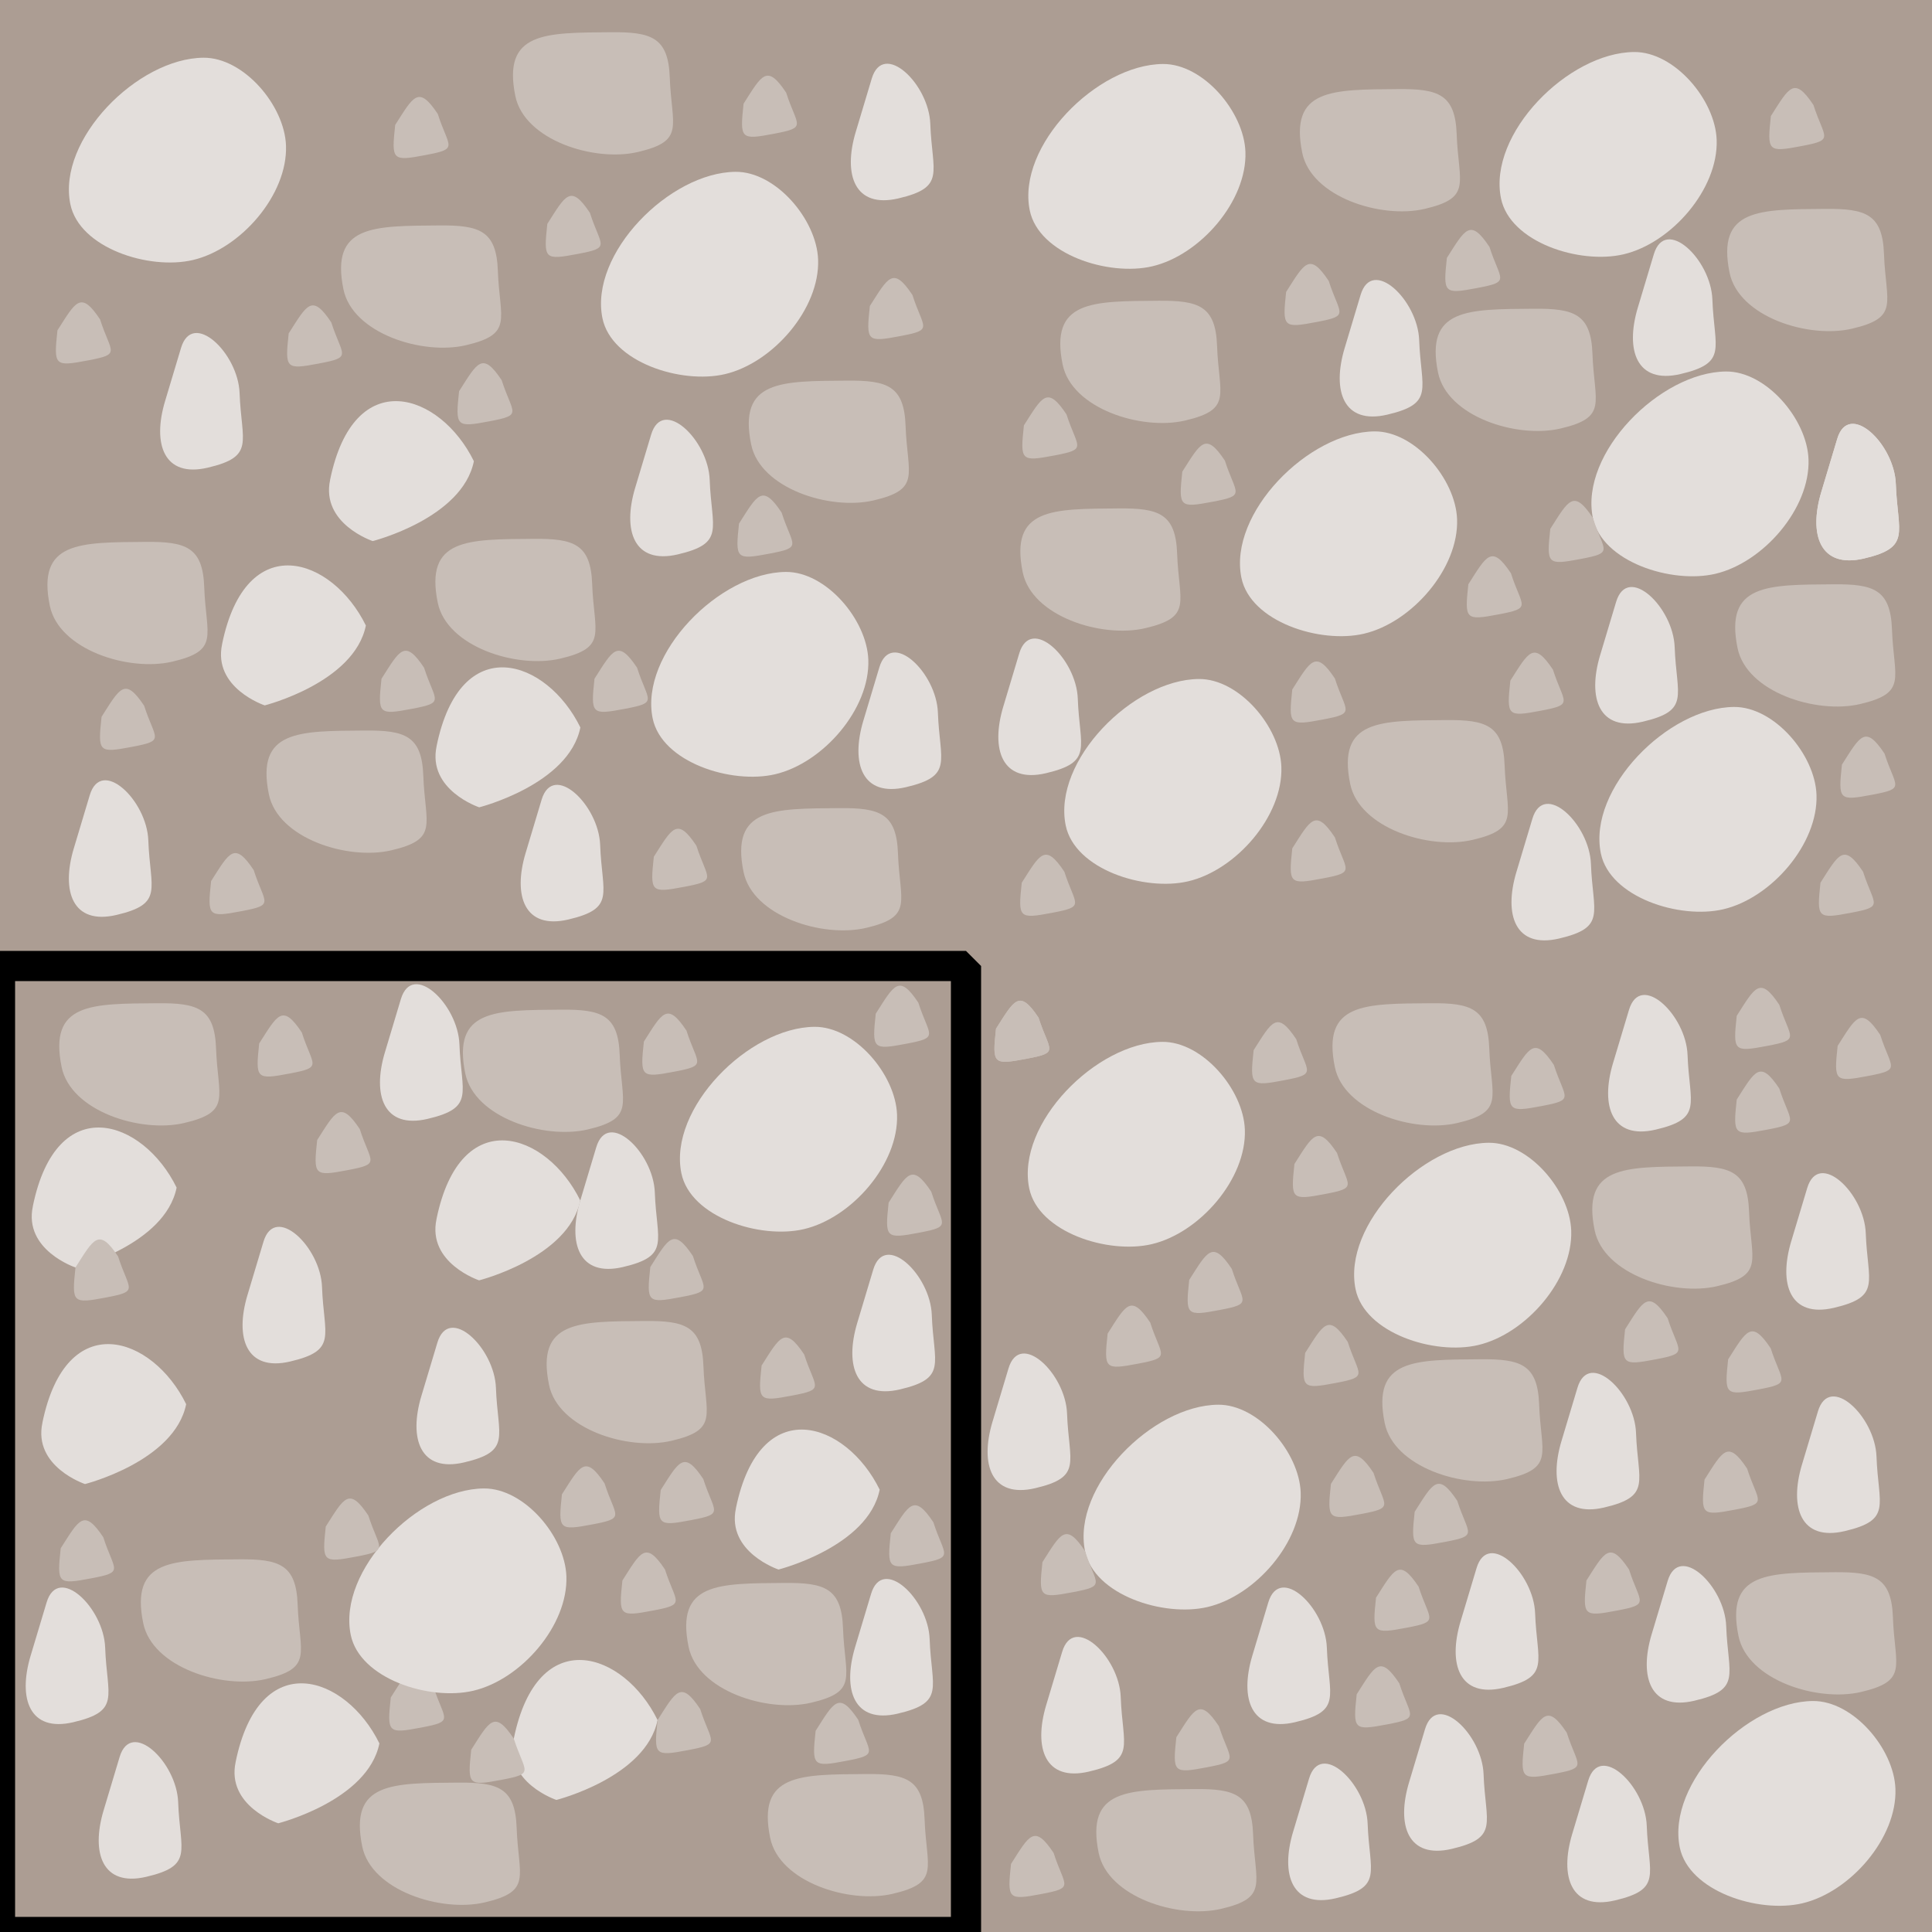
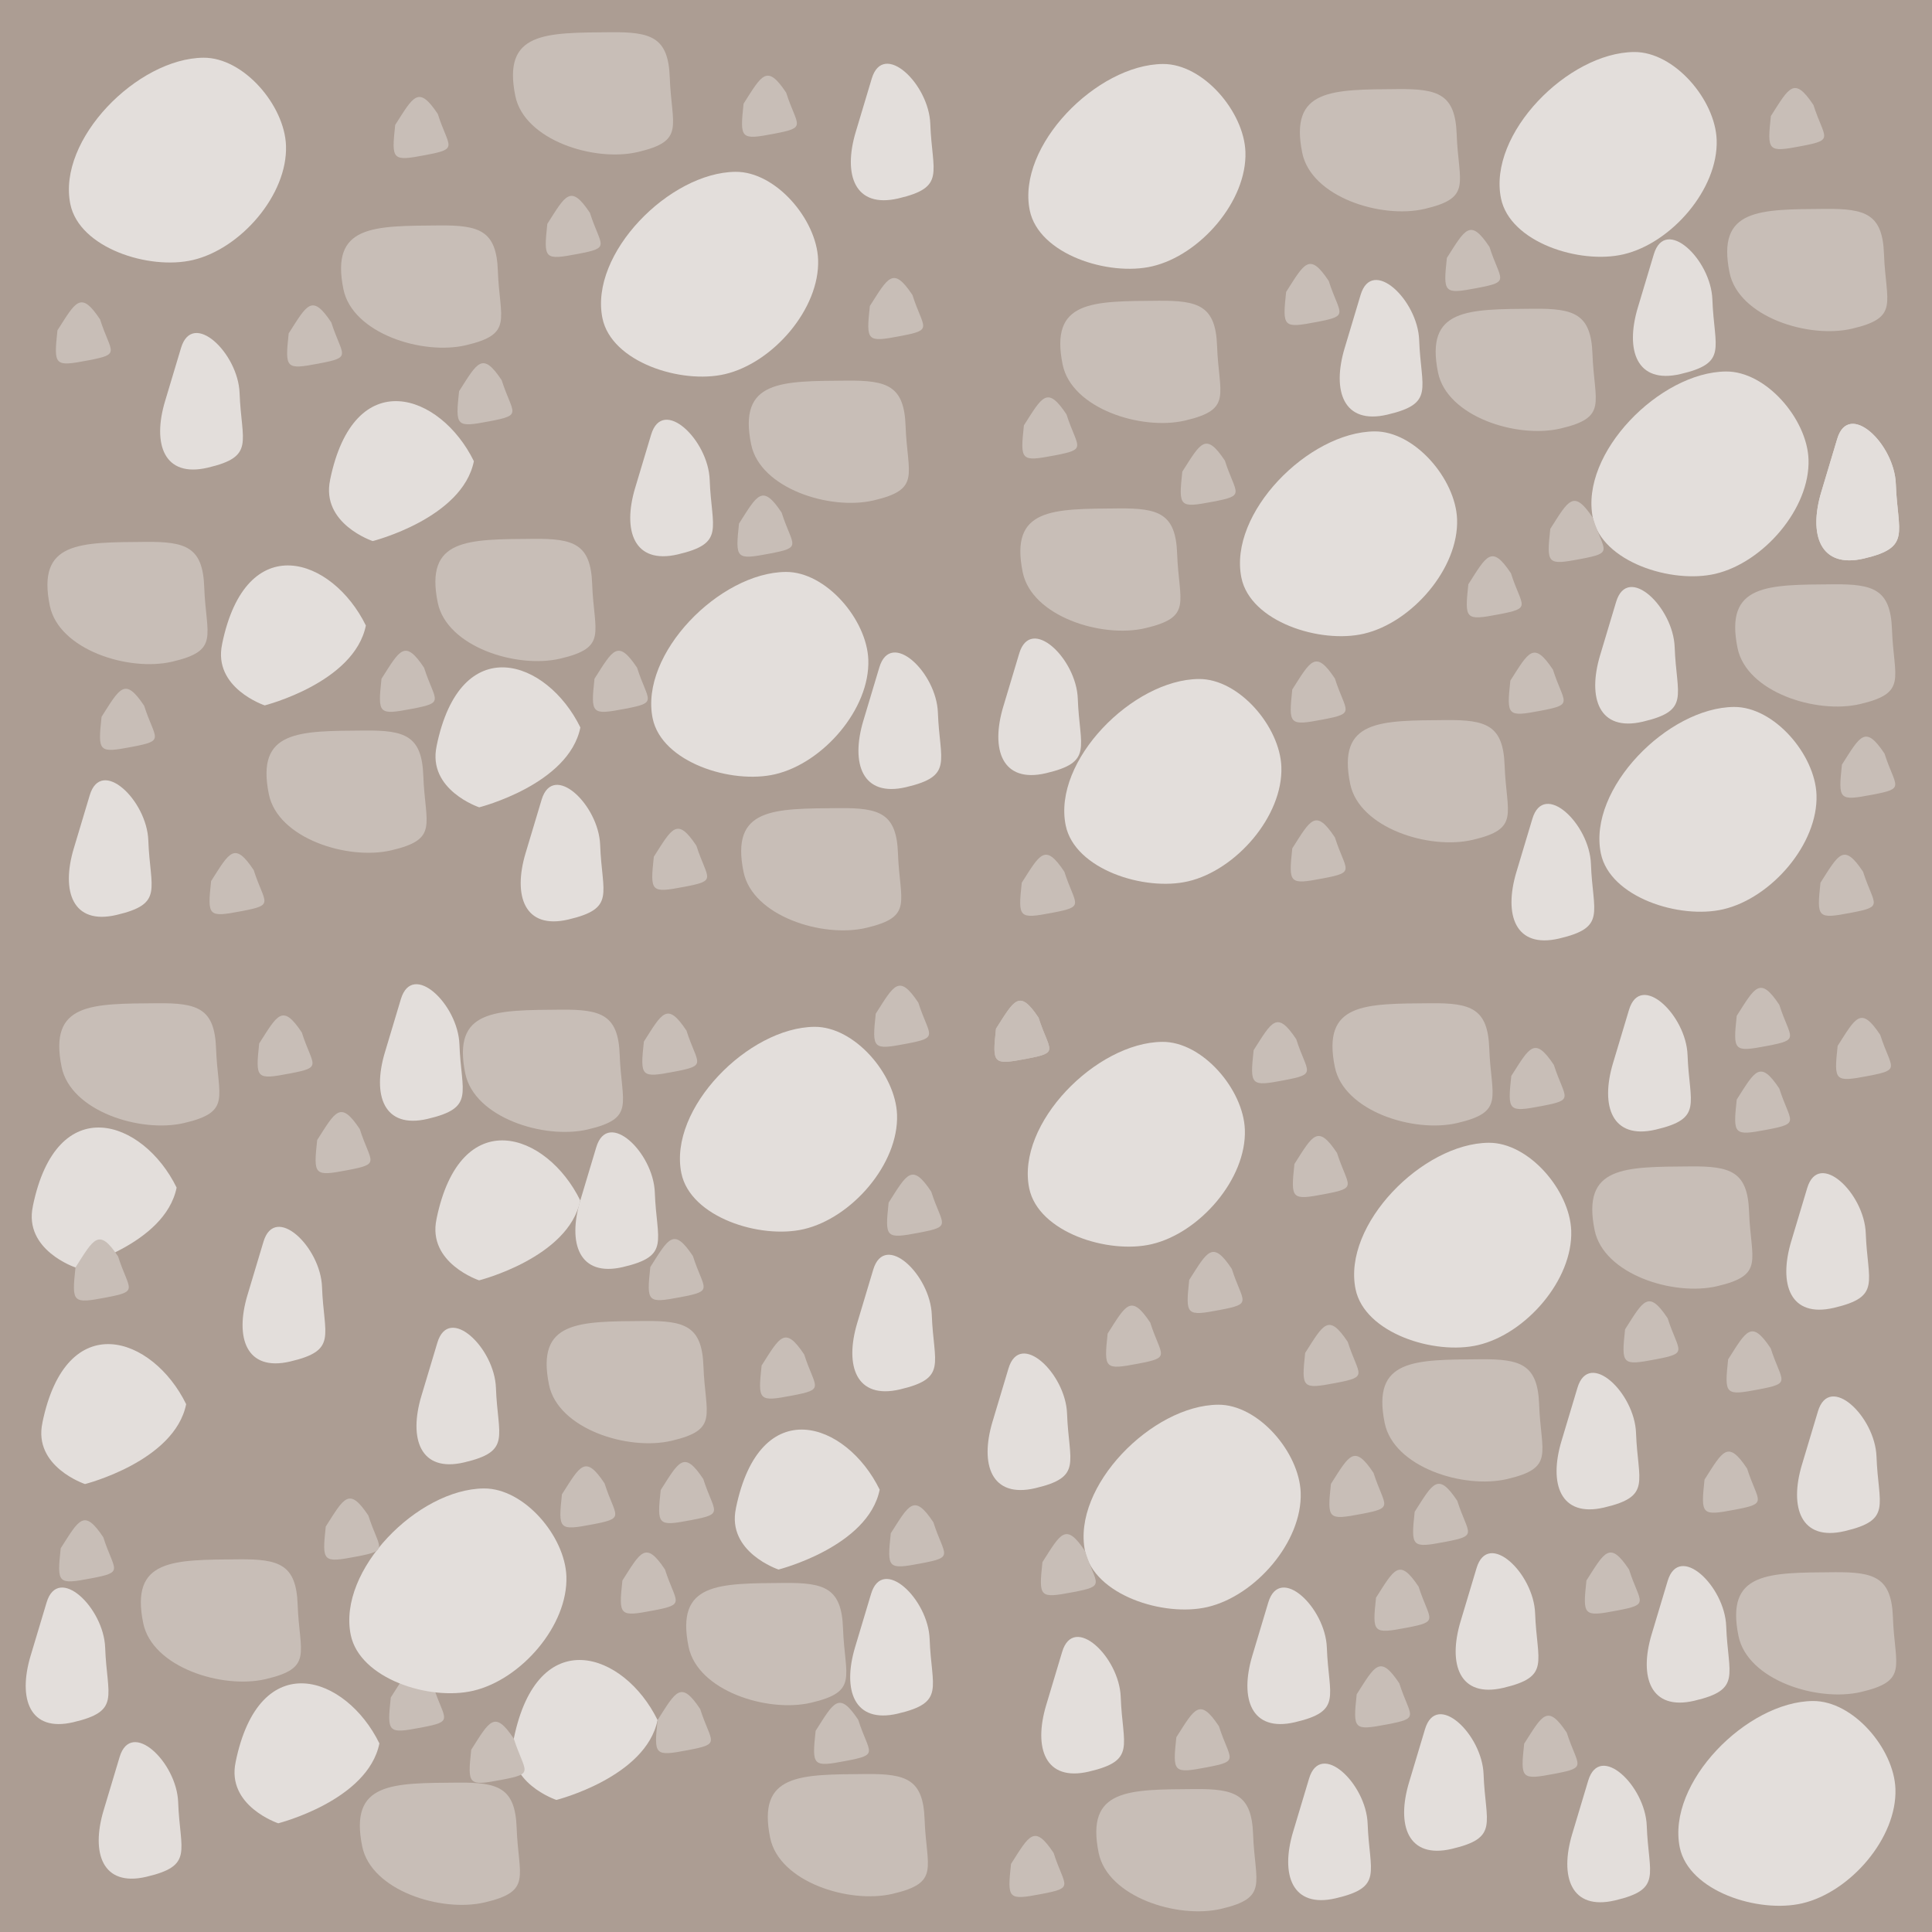
<svg xmlns="http://www.w3.org/2000/svg" xmlns:xlink="http://www.w3.org/1999/xlink" width="64mm" height="64mm" viewBox="0 0 64 64" version="1.1" id="svg8">
  <defs id="defs2" />
  <g id="layer1" transform="translate(0,-233)">
    <rect style="opacity:1;fill:#ac9d93;fill-opacity:1;stroke:none;stroke-width:6.275;stroke-linejoin:bevel;stroke-miterlimit:4;stroke-dasharray:none;stroke-dashoffset:0;stroke-opacity:1" id="rect4504" width="64" height="64" x="0" y="233" />
-   </g>
-   <g id="layer3" style="display:inline">
-     <rect style="opacity:1;fill:none;fill-opacity:1;stroke:#000000;stroke-width:1;stroke-linejoin:bevel;stroke-miterlimit:4;stroke-dasharray:none;stroke-dashoffset:0;stroke-opacity:1" id="rect5608" width="32" height="32" x="0" y="32" />
  </g>
  <g id="layer2" transform="translate(0,32)">
    <path style="fill:#e3dedb;fill-opacity:1;fill-rule:evenodd;stroke:none;stroke-width:0.265px;stroke-linecap:butt;stroke-linejoin:miter;stroke-opacity:1" d="m 2.33,-25.238 c 0.299,1.456 2.609,2.191 4.057,1.852 1.587,-0.371 3.145,-2.163 3.087,-3.792 -0.047,-1.33 -1.403,-2.921 -2.734,-2.91 -2.185,0.018 -4.849,2.71 -4.41,4.851 z" id="path5587" />
    <path id="path5589" d="m 11.377,-22.416 c 0.299,1.456 2.609,2.191 4.057,1.852 1.587,-0.371 1.116,-0.841 1.058,-2.469 -0.047,-1.33 -0.609,-1.51 -1.94,-1.499 -2.185,0.018 -3.614,-0.024 -3.175,2.117 z" style="fill:#c8beb7;fill-opacity:1;fill-rule:evenodd;stroke:none;stroke-width:0.265px;stroke-linecap:butt;stroke-linejoin:miter;stroke-opacity:1" />
    <path style="fill:#e3dedb;fill-opacity:1;fill-rule:evenodd;stroke:none;stroke-width:0.265px;stroke-linecap:butt;stroke-linejoin:miter;stroke-opacity:1" d="m 5.468,-18.712 c -0.427,1.424 -0.036,2.543 1.411,2.205 1.587,-0.371 1.116,-0.841 1.058,-2.469 -0.047,-1.33 -1.558,-2.774 -1.94,-1.499 -0.529,1.764 -0.529,1.764 -0.529,1.764 z" id="path5591" />
    <path id="path5593" d="m 10.936,-16.104 c -0.311,1.454 1.411,2.028 1.411,2.028 0,0 2.968,-0.752 3.351,-2.646 -1.107,-2.261 -3.972,-3.246 -4.763,0.617 z" style="fill:#e3dedb;fill-opacity:1;fill-rule:evenodd;stroke:none;stroke-width:0.265px;stroke-linecap:butt;stroke-linejoin:miter;stroke-opacity:1" />
    <path id="path5595" d="m 13.091,-27.859 c -0.125,1.172 -0.104,1.206 1.008,0.995 1.123,-0.213 0.763,-0.236 0.403,-1.361 -0.641,-0.964 -0.803,-0.587 -1.411,0.365 z" style="fill:#c8beb7;fill-opacity:1;fill-rule:evenodd;stroke:none;stroke-width:0.265px;stroke-linecap:butt;stroke-linejoin:miter;stroke-opacity:1" />
    <use x="0" y="0" xlink:href="#path5595" id="use5597" transform="translate(-3.527778,6.904365)" width="100%" height="100%" />
    <use x="0" y="0" xlink:href="#use5597" id="use5599" transform="translate(-7.660317,-0.1007936)" width="100%" height="100%" />
    <use x="0" y="0" xlink:href="#use5599" id="use5601" transform="translate(13.30476,2.015873)" width="100%" height="100%" />
    <use x="0" y="0" xlink:href="#path5589" id="use5603" transform="translate(-9.726587,10.48254)" width="100%" height="100%" />
    <use x="0" y="0" xlink:href="#use5603" id="use5605" transform="translate(12.85119,-0.1007936)" width="100%" height="100%" />
    <use x="0" y="0" xlink:href="#path5587" id="use5610" transform="translate(17.6271,3.779762)" width="100%" height="100%" style="fill:#e3dedb" />
    <use x="0" y="0" xlink:href="#use5610" id="use5612" transform="translate(1.663095,13.25436)" width="100%" height="100%" />
    <use x="0" y="0" xlink:href="#use5605" id="use5614" transform="translate(10.38175,-5.24127)" width="100%" height="100%" />
    <use x="0" y="0" xlink:href="#use5614" id="use5616" transform="translate(-7.811508,-11.54087)" width="100%" height="100%" />
    <use x="0" y="0" xlink:href="#use5616" id="use5618" transform="translate(-8.164286,23.13214)" width="100%" height="100%" />
    <use x="0" y="0" xlink:href="#use5618" id="use5620" transform="translate(15.72381,2.570238)" width="100%" height="100%" />
    <use x="0" y="0" xlink:href="#path5591" id="use5622" transform="translate(15.57262,2.872619)" width="100%" height="100%" />
    <use x="0" y="0" xlink:href="#use5622" id="use5624" transform="translate(7.30754,-11.79286)" width="100%" height="100%" style="fill:#e3dedb" />
    <use x="0" y="0" xlink:href="#use5624" id="use5626" transform="translate(0.2519841,19.50357)" width="100%" height="100%" />
    <use x="0" y="0" xlink:href="#use5626" id="use5628" transform="translate(-11.1881,4.384524)" width="100%" height="100%" />
    <use x="0" y="0" xlink:href="#use5628" id="use5630" transform="translate(-14.96786,-0.1511905)" width="100%" height="100%" />
    <use x="0" y="0" xlink:href="#path5593" id="use5632" transform="translate(-3.578175,5.442857)" width="100%" height="100%" />
    <use x="0" y="0" xlink:href="#use5632" id="use5634" transform="translate(7.105952,3.376587)" width="100%" height="100%" />
    <use x="0" y="0" xlink:href="#use5601" id="use5636" transform="translate(-2.570238,9.525)" width="100%" height="100%" />
    <use x="0" y="0" xlink:href="#use5636" id="use5638" transform="translate(-5.644444,6.702778)" width="100%" height="100%" />
    <use x="0" y="0" xlink:href="#use5638" id="use5640" transform="translate(14.66548,-0.8063492)" width="100%" height="100%" />
    <use x="0" y="0" xlink:href="#use5640" id="use5642" transform="translate(7.156349,-18.24365)" width="100%" height="100%" />
    <use x="0" y="0" xlink:href="#use5642" id="use5644" transform="translate(-4.182937,-6.702778)" width="100%" height="100%" />
    <use x="0" y="0" xlink:href="#use5644" id="use5646" transform="translate(-6.50119,3.981349)" width="100%" height="100%" />
    <use x="0" y="0" xlink:href="#use5646" id="use5648" transform="translate(-14.76627,16.32857)" width="100%" height="100%" />
    <use x="0" y="0" xlink:href="#use5648" id="use5650" transform="translate(16.32857,-1.259921)" width="100%" height="100%" />
    <use x="0" y="0" xlink:href="#use5650" id="use5652" transform="translate(4.787698,-5.140476)" width="100%" height="100%" />
    <use x="0" y="0" xlink:href="#use5610" id="use5654" transform="translate(14.15521,-3.571875)" width="100%" height="100%" />
    <use x="0" y="0" xlink:href="#use5654" id="use5656" transform="translate(15.61042,-0.396875)" width="100%" height="100%" />
    <use x="0" y="0" xlink:href="#use5656" id="use5658" transform="translate(-8.598958,12.56771)" width="100%" height="100%" />
    <use x="0" y="0" xlink:href="#use5658" id="use5660" transform="translate(11.90625,9.128125)" width="100%" height="100%" />
    <use x="0" y="0" xlink:href="#use5660" id="use5662" transform="translate(-0.2645833,-11.1125)" width="100%" height="100%" />
    <use x="0" y="0" xlink:href="#use5662" id="use5664" transform="translate(-17.4625,10.18646)" width="100%" height="100%" />
    <use x="0" y="0" xlink:href="#use5614" id="use5666" transform="translate(10.31875,-2.645833)" width="100%" height="100%" />
    <use x="0" y="0" xlink:href="#use5666" id="use5668" transform="translate(9.525,13.89062)" width="100%" height="100%" />
    <use x="0" y="0" xlink:href="#use5668" id="use5670" transform="translate(2.910417,-13.62604)" width="100%" height="100%" />
    <use x="0" y="0" xlink:href="#use5670" id="use5672" transform="translate(-4.497917,-7.276042)" width="100%" height="100%" />
    <use x="0" y="0" xlink:href="#use5672" id="use5674" transform="translate(14.15521,3.96875)" width="100%" height="100%" />
    <use x="0" y="0" xlink:href="#use5674" id="use5676" transform="translate(0.2645833,12.43542)" width="100%" height="100%" />
    <use x="0" y="0" xlink:href="#use5676" id="use5678" transform="translate(-23.68021,-2.513542)" width="100%" height="100%" />
    <use x="0" y="0" xlink:href="#use5652" id="use5680" transform="translate(14.68437,-1.719792)" width="100%" height="100%" />
    <use x="0" y="0" xlink:href="#use5680" id="use5682" transform="translate(3.439583,-5.953125)" width="100%" height="100%" />
    <use x="0" y="0" xlink:href="#use5682" id="use5684" transform="translate(8.750151,7.849307)" width="100%" height="100%" />
    <use x="0" y="0" xlink:href="#use5684" id="use5686" transform="translate(-1.322917,5.027083)" width="100%" height="100%" />
    <use x="0" y="0" xlink:href="#use5686" id="use5688" transform="translate(-37.08698,33.68398)" width="100%" height="100%" />
    <use x="0" y="0" xlink:href="#use5688" id="use5690" transform="translate(45.71744,-52.3875)" width="100%" height="100%" />
    <use x="0" y="0" xlink:href="#path5591" id="use5692" transform="translate(44.76498,15.59782)" width="100%" height="100%" />
    <use x="0" y="0" xlink:href="#use5692" id="use5694" transform="translate(2.773858,-7.18358)" width="100%" height="100%" />
    <use x="0" y="0" xlink:href="#use5694" id="use5696" transform="translate(-8.463822,-10.17081)" width="100%" height="100%" />
    <use x="0" y="0" xlink:href="#use5696" id="use5698" transform="translate(-11.3088,11.8778)" width="100%" height="100%" />
    <use x="0" y="0" xlink:href="#use5698" id="use5700" transform="translate(27.09845,-7.112455)" width="100%" height="100%" />
    <use x="0" y="0" xlink:href="#use5700" id="use5702" width="100%" height="100%" />
    <use x="0" y="0" xlink:href="#use5622" id="use5706" transform="translate(33.21517,-5.974462)" width="100%" height="100%" />
    <use x="0" y="0" xlink:href="#use5650" id="use5708" transform="translate(23.11548,0.3556228)" width="100%" height="100%" />
    <use x="0" y="0" xlink:href="#use5708" id="use5710" transform="translate(17.49664,6.40121)" width="100%" height="100%" />
    <use x="0" y="0" xlink:href="#use5710" id="use5712" transform="translate(0.7112455,-3.91185)" width="100%" height="100%" />
    <use x="0" y="0" xlink:href="#use5712" id="use5714" transform="translate(-12.37567,-5.974462)" width="100%" height="100%" />
    <use x="0" y="0" xlink:href="#use5714" id="use5716" transform="translate(-0.7112455,-10.81093)" width="100%" height="100%" />
    <use x="0" y="0" xlink:href="#use5716" id="use5718" transform="translate(-14.01154,5.547715)" width="100%" height="100%" />
    <use x="0" y="0" xlink:href="#use5664" id="use5720" transform="translate(9.601814,15.3629)" width="100%" height="100%" />
    <use x="0" y="0" xlink:href="#use5720" id="use5722" transform="translate(-8.961694,8.677195)" width="100%" height="100%" />
    <use x="0" y="0" xlink:href="#use5722" id="use5724" transform="translate(-1.849238,-12.02005)" width="100%" height="100%" />
    <use x="0" y="0" xlink:href="#use5724" id="use5726" transform="translate(21.55074,21.83524)" width="100%" height="100%" />
    <use x="0" y="0" xlink:href="#use5710" id="use5728" transform="translate(-27.31183,4.836469)" width="100%" height="100%" />
    <use x="0" y="0" xlink:href="#use5728" id="use5730" width="100%" height="100%" />
    <use x="0" y="0" xlink:href="#use5730" id="use5732" transform="translate(8.534946,0.7112455)" width="100%" height="100%" />
    <use x="0" y="0" xlink:href="#use5732" id="use5734" transform="translate(-4.836469,9.388441)" width="100%" height="100%" />
    <use x="0" y="0" xlink:href="#use5734" id="use5736" transform="translate(2.702733,-1.778114)" width="100%" height="100%" />
    <use x="0" y="0" xlink:href="#use5736" id="use5738" transform="translate(3.485103,-3.840726)" width="100%" height="100%" />
    <use x="0" y="0" xlink:href="#use5738" id="use5740" transform="translate(7.18358,-2.916107)" width="100%" height="100%" />
    <use x="0" y="0" xlink:href="#use5740" id="use5742" transform="translate(7.468078,0.7823701)" width="100%" height="100%" />
    <use x="0" y="0" xlink:href="#use5742" id="use5744" transform="translate(-0.2844982,8.606071)" width="100%" height="100%" />
    <use x="0" y="0" xlink:href="#use5744" id="use5746" transform="translate(-6.756832,12.73129)" width="100%" height="100%" />
    <use x="0" y="0" xlink:href="#use5746" id="use5748" transform="translate(-16.99877,3.982975)" width="100%" height="100%" />
    <use x="0" y="0" xlink:href="#use5748" id="use5750" transform="translate(5.476591,-4.196349)" width="100%" height="100%" />
    <use x="0" y="0" xlink:href="#use5750" id="use5752" transform="translate(7.894825,-7.468078)" width="100%" height="100%" />
    <use x="0" y="0" xlink:href="#use5752" id="use5754" transform="translate(-3.627352,-5.263217)" width="100%" height="100%" />
    <use x="0" y="0" xlink:href="#use5678" id="use5756" transform="translate(23.7113,35.23957)" width="100%" height="100%" />
    <use x="0" y="0" xlink:href="#use5756" id="use5758" transform="translate(-4.765345,-13.44254)" width="100%" height="100%" />
    <use x="0" y="0" xlink:href="#use5756" id="use5760" transform="translate(-21.19512,7.18358)" width="100%" height="100%" />
    <use x="0" y="0" xlink:href="#use5760" id="use5762" transform="translate(7.823701,-26.03159)" width="100%" height="100%" />
    <use x="0" y="0" xlink:href="#use5696" id="use5764" transform="translate(-1.706989,49.14706)" width="100%" height="100%" />
    <use x="0" y="0" xlink:href="#use5764" id="use5766" transform="translate(-8.179324,-4.196349)" width="100%" height="100%" />
    <use x="0" y="0" xlink:href="#use5766" id="use5768" transform="translate(6.827957,-1.635865)" width="100%" height="100%" />
    <use x="0" y="0" xlink:href="#use5768" id="use5770" transform="translate(6.899082,-1.137993)" width="100%" height="100%" />
    <use x="0" y="0" xlink:href="#use5770" id="use5772" transform="translate(3.342854,-5.974462)" width="100%" height="100%" />
    <use x="0" y="0" xlink:href="#use5772" id="use5774" transform="translate(7.610327,-6.614583)" width="100%" height="100%" />
    <use x="0" y="0" xlink:href="#use5774" id="use5776" transform="translate(-26.45833,5.974462)" width="100%" height="100%" />
    <use x="0" y="0" xlink:href="#use5776" id="use5778" transform="translate(20.555,-11.8778)" width="100%" height="100%" />
    <use x="0" y="0" xlink:href="#use5778" id="use5780" transform="translate(1.280242,18.91913)" width="100%" height="100%" />
    <use x="0" y="0" xlink:href="#use5780" id="use5782" transform="translate(-2.631608,6.614583)" width="100%" height="100%" />
    <use x="0" y="0" xlink:href="#use5782" id="use5784" transform="translate(-5.405466,-1.706989)" width="100%" height="100%" />
    <use x="0" y="0" xlink:href="#use5784" id="use5786" transform="translate(13.01579,-10.52643)" width="100%" height="100%" />
    <use x="0" y="0" xlink:href="#use5666" id="use5788" transform="translate(10.66868,35.0644)" width="100%" height="100%" />
    <use x="0" y="0" xlink:href="#use5714" id="use5790" transform="translate(-3.698477,36.77139)" width="100%" height="100%" />
    <use x="0" y="0" xlink:href="#use5790" id="use5792" transform="translate(7.610327,-3.769601)" width="100%" height="100%" />
    <use x="0" y="0" xlink:href="#use5792" id="use5794" transform="translate(3.91185,-3.342854)" width="100%" height="100%" />
    <use x="0" y="0" xlink:href="#use5794" id="use5796" transform="translate(-2.631608,-4.978719)" width="100%" height="100%" />
    <use x="0" y="0" xlink:href="#use5796" id="use5798" transform="translate(7.041331,-9.388441)" width="100%" height="100%" />
    <use x="0" y="0" xlink:href="#use5798" id="use5800" transform="translate(-3.342854,-0.9957437)" width="100%" height="100%" />
    <use x="0" y="0" xlink:href="#use5800" id="use5802" transform="translate(-13.44254,15.50515)" width="100%" height="100%" />
    <use x="0" y="0" xlink:href="#use5802" id="use5804" transform="translate(1.493616,3.769601)" width="100%" height="100%" />
    <use x="0" y="0" xlink:href="#use5804" id="use5806" transform="translate(-11.04991,-1.178837)" width="100%" height="100%" />
    <use x="0" y="0" xlink:href="#use5724" id="use5808" transform="translate(-11.52218,-0.4978719)" width="100%" height="100%" />
    <use x="0" y="0" xlink:href="#use5808" id="use5810" transform="translate(-10.95318,15.29178)" width="100%" height="100%" />
    <use x="0" y="0" xlink:href="#use5762" id="use5814" transform="translate(-28.80544,0.2133737)" width="100%" height="100%" />
    <use x="0" y="0" xlink:href="#use5814" id="use5816" transform="translate(-13.37142,-0.2133737)" width="100%" height="100%" />
    <use x="0" y="0" xlink:href="#use5816" id="use5818" transform="translate(23.4711,25.53371)" width="100%" height="100%" />
    <use x="0" y="0" xlink:href="#use5818" id="use5820" transform="translate(-2.702733,-6.330085)" width="100%" height="100%" />
    <use x="0" y="0" xlink:href="#use5820" id="use5822" transform="translate(-4.623096,-8.677195)" width="100%" height="100%" />
    <use x="0" y="0" xlink:href="#use5776" id="use5824" transform="translate(-4.551971,7.468078)" width="100%" height="100%" />
    <use x="0" y="0" xlink:href="#use5824" id="use5826" transform="translate(-15.57628,-19.7015)" width="100%" height="100%" />
    <use x="0" y="0" xlink:href="#use5738" id="use5828" transform="translate(-15.86078,18.77688)" width="100%" height="100%" />
    <use x="0" y="0" xlink:href="#use5828" id="use5830" transform="translate(2.489359,-6.543459)" width="100%" height="100%" />
    <use x="0" y="0" xlink:href="#use5830" id="use5832" transform="translate(-7.96595,-8.819444)" width="100%" height="100%" />
    <use x="0" y="0" xlink:href="#use5832" id="use5834" transform="translate(-0.2133737,-7.468078)" width="100%" height="100%" />
    <use x="0" y="0" xlink:href="#use5834" id="use5836" transform="translate(7.681452,-0.9246192)" width="100%" height="100%" />
    <use x="0" y="0" xlink:href="#use5836" id="use5838" transform="translate(0.4267473,6.258961)" width="100%" height="100%" />
    <use x="0" y="0" xlink:href="#use5698" id="use5840" transform="translate(-4.836469,20.41275)" width="100%" height="100%" />
    <use x="0" y="0" xlink:href="#use5840" id="use5842" transform="translate(-9.175067,-4.0541)" width="100%" height="100%" />
    <use x="0" y="0" xlink:href="#path5593" id="use5844" transform="translate(13.44254,34.06866)" width="100%" height="100%" />
    <use x="0" y="0" xlink:href="#use5844" id="use5846" transform="translate(-9.918423,-9.579462)" width="100%" height="100%" />
    <use x="0" y="0" xlink:href="#use5846" id="use5848" transform="translate(-13.37142,-0.4267473)" width="100%" height="100%" />
    <use x="0" y="0" xlink:href="#use5848" id="use5850" transform="translate(15.9319,17.63889)" width="100%" height="100%" />
    <use x="0" y="0" xlink:href="#use5850" id="use5852" transform="translate(-9.214491,0.7734289)" width="100%" height="100%" />
    <use x="0" y="0" xlink:href="#use5852" id="use5854" transform="translate(-6.401209,-11.23768)" width="100%" height="100%" />
    <use x="0" y="0" xlink:href="#use5736" id="use5856" transform="translate(-18.77688,9.957437)" width="100%" height="100%" />
    <use x="0" y="0" xlink:href="#use5856" id="use5858" transform="translate(1.166035,4.622283)" width="100%" height="100%" />
    <use x="0" y="0" xlink:href="#use5858" id="use5860" transform="translate(-10.9926,-6.410151)" width="100%" height="100%" />
    <use x="0" y="0" xlink:href="#use5860" id="use5862" transform="translate(7.823701,-1.066868)" width="100%" height="100%" />
    <use x="0" y="0" xlink:href="#use5862" id="use5864" transform="translate(6.614583,-4.267473)" width="100%" height="100%" />
    <use x="0" y="0" xlink:href="#use5864" id="use5866" transform="translate(-3.342854,4.125224)" width="100%" height="100%" />
    <use x="0" y="0" xlink:href="#use5860" id="use5868" transform="translate(-2.204861,-16.00302)" width="100%" height="100%" />
    <use x="0" y="0" xlink:href="#use5868" id="use5870" transform="translate(1.920363,3.200605)" width="100%" height="100%" />
    <use x="0" y="0" xlink:href="#use5870" id="use5872" transform="translate(-8.495523,13.52261)" width="100%" height="100%" />
    <use x="0" y="0" xlink:href="#use5872" id="use5874" transform="translate(0.4893358,-9.303092)" width="100%" height="100%" />
    <use x="0" y="0" xlink:href="#use5698" id="use5876" transform="translate(-32.21942,31.43705)" width="100%" height="100%" />
    <use x="0" y="0" xlink:href="#use5822" id="use5878" transform="translate(-13.44254,7.894825)" width="100%" height="100%" />
    <use x="0" y="0" xlink:href="#use5878" id="use5880" transform="translate(7.254704,7.396953)" width="100%" height="100%" />
    <use x="0" y="0" xlink:href="#use5688" id="use5882" transform="translate(2.665137,1.730357)" width="100%" height="100%" />
    <use x="0" y="0" xlink:href="#use5708" id="use5884" transform="translate(0,5.263217)" width="100%" height="100%" />
    <use x="0" y="0" xlink:href="#use5884" id="use5886" transform="translate(-8.961694,1.137993)" width="100%" height="100%" />
    <use x="0" y="0" xlink:href="#use5770" id="use5888" transform="translate(-34.42428,-7.468078)" width="100%" height="100%" />
    <use x="0" y="0" xlink:href="#use5888" id="use5890" transform="translate(-5.761089,-3.342854)" width="100%" height="100%" />
    <use x="0" y="0" xlink:href="#use5890" id="use5892" transform="translate(-4.765345,17.06989)" width="100%" height="100%" />
  </g>
</svg>
